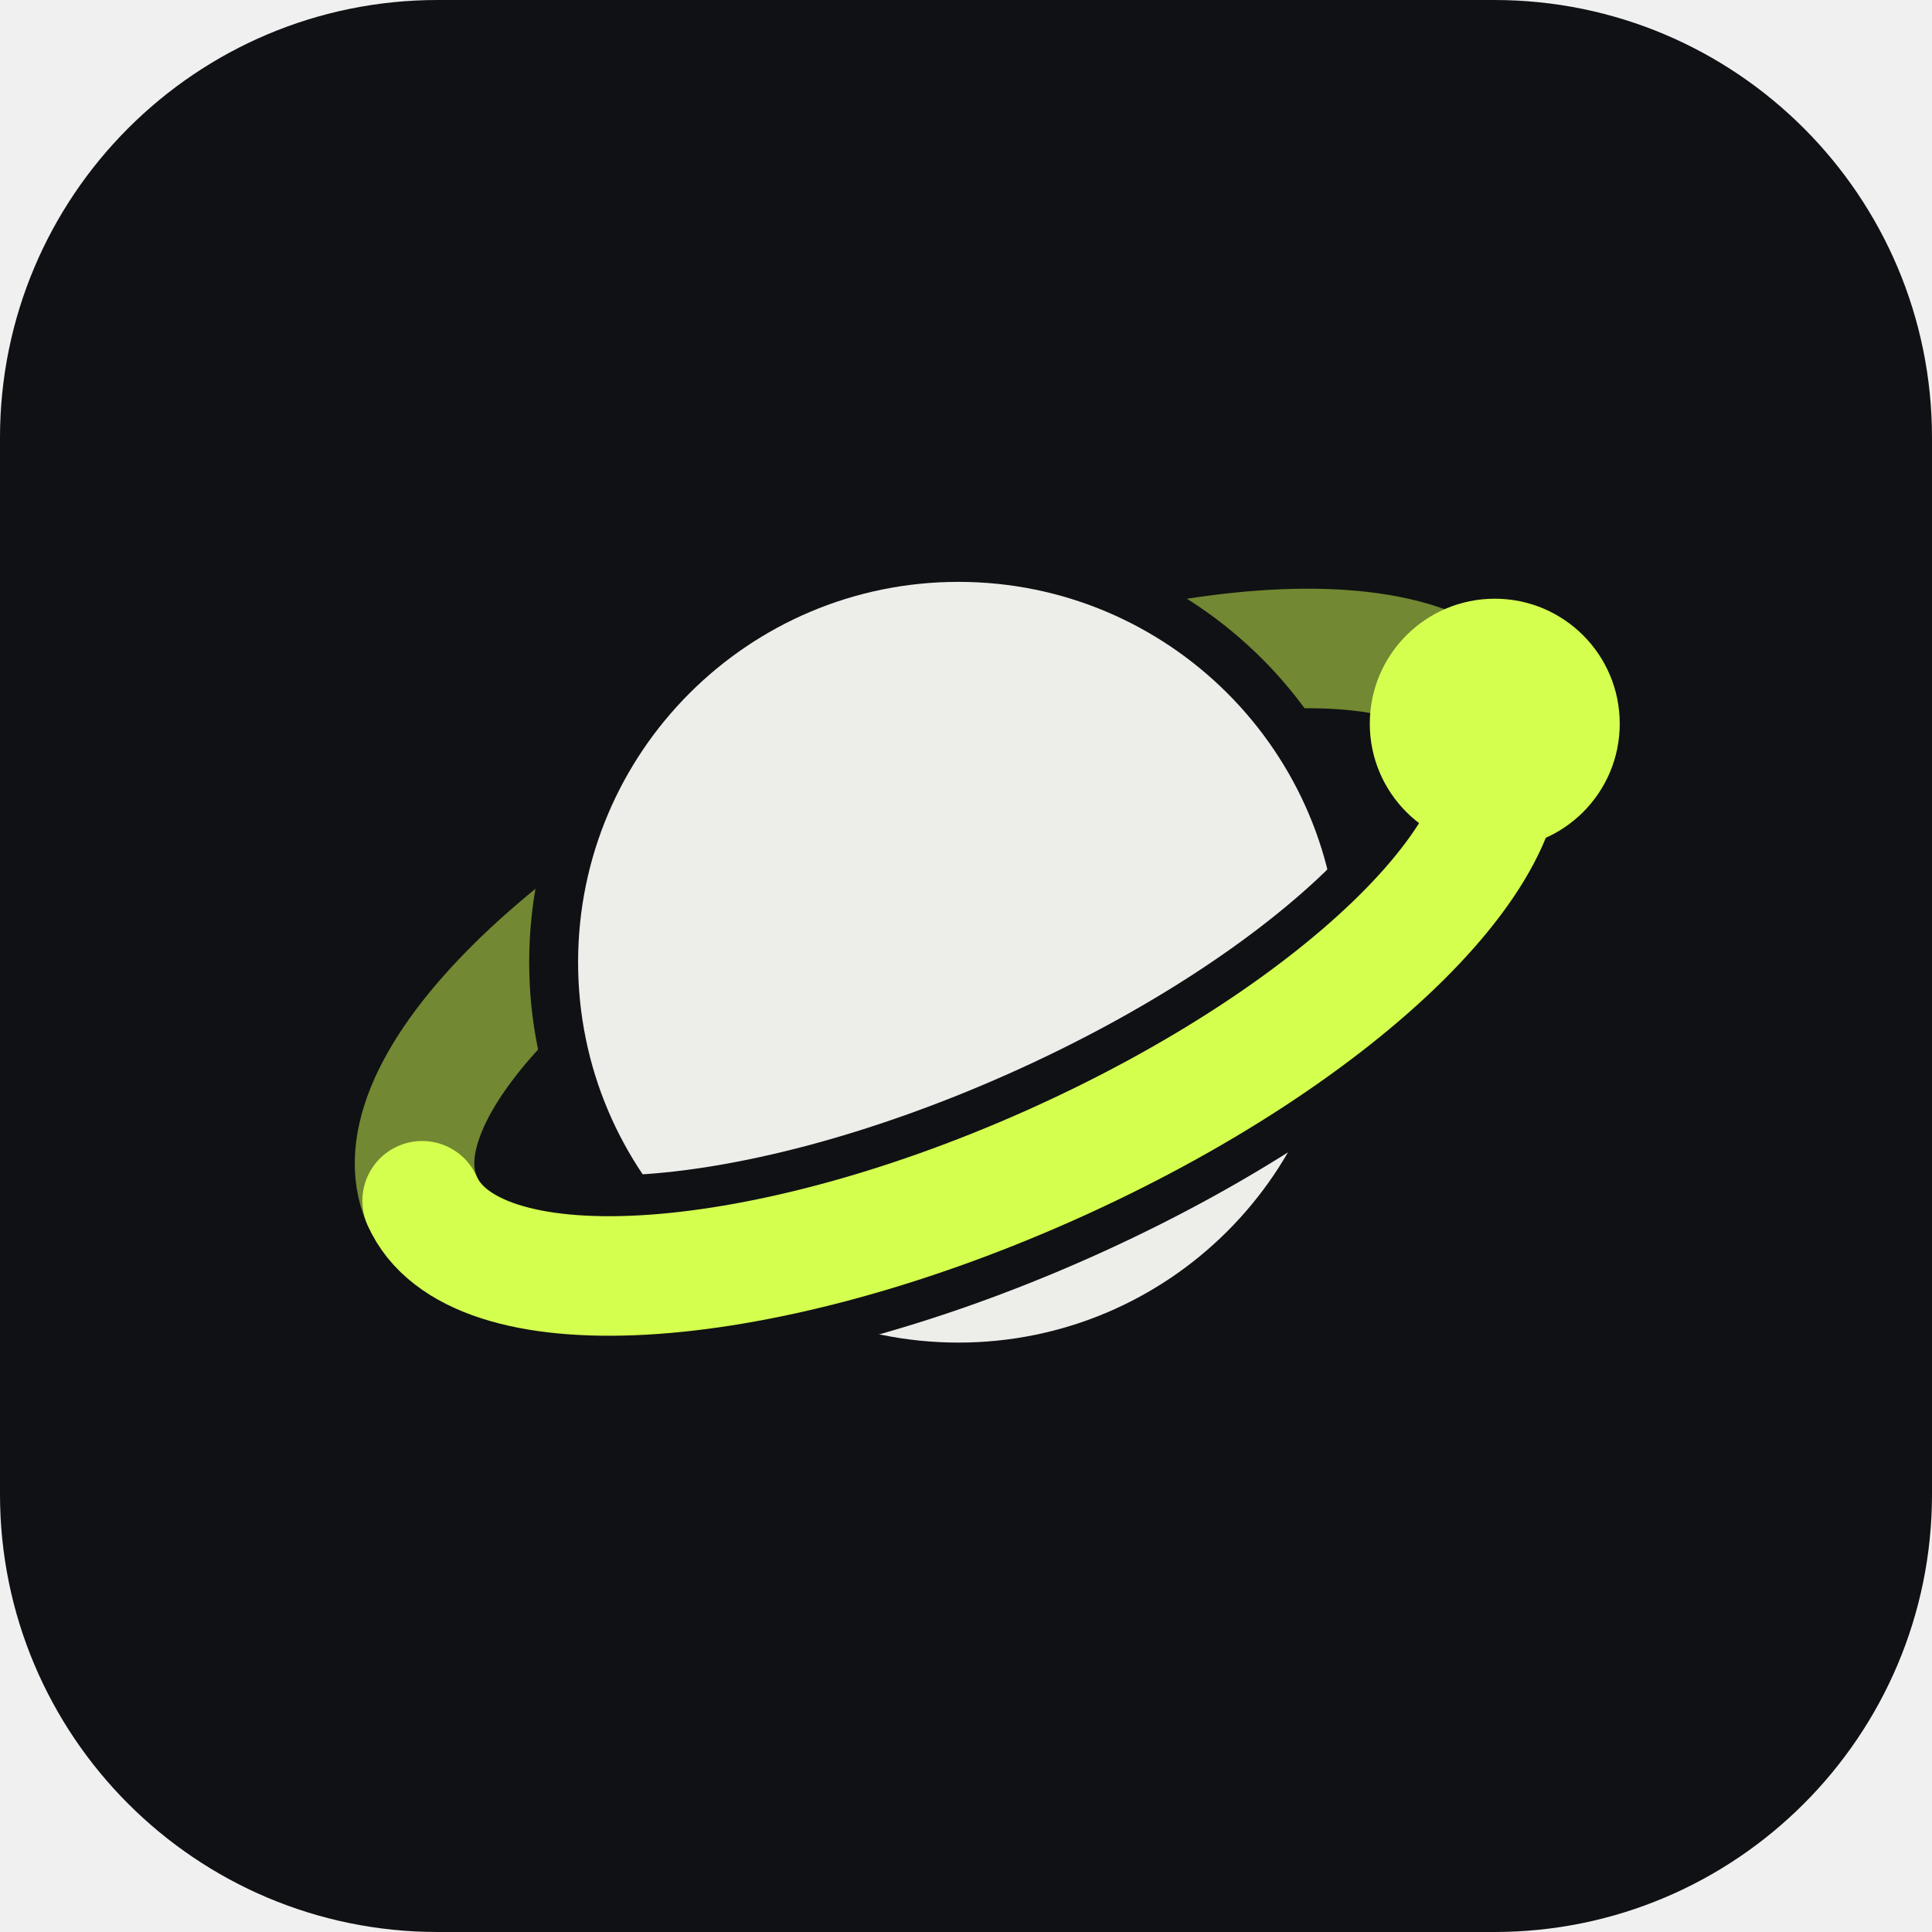
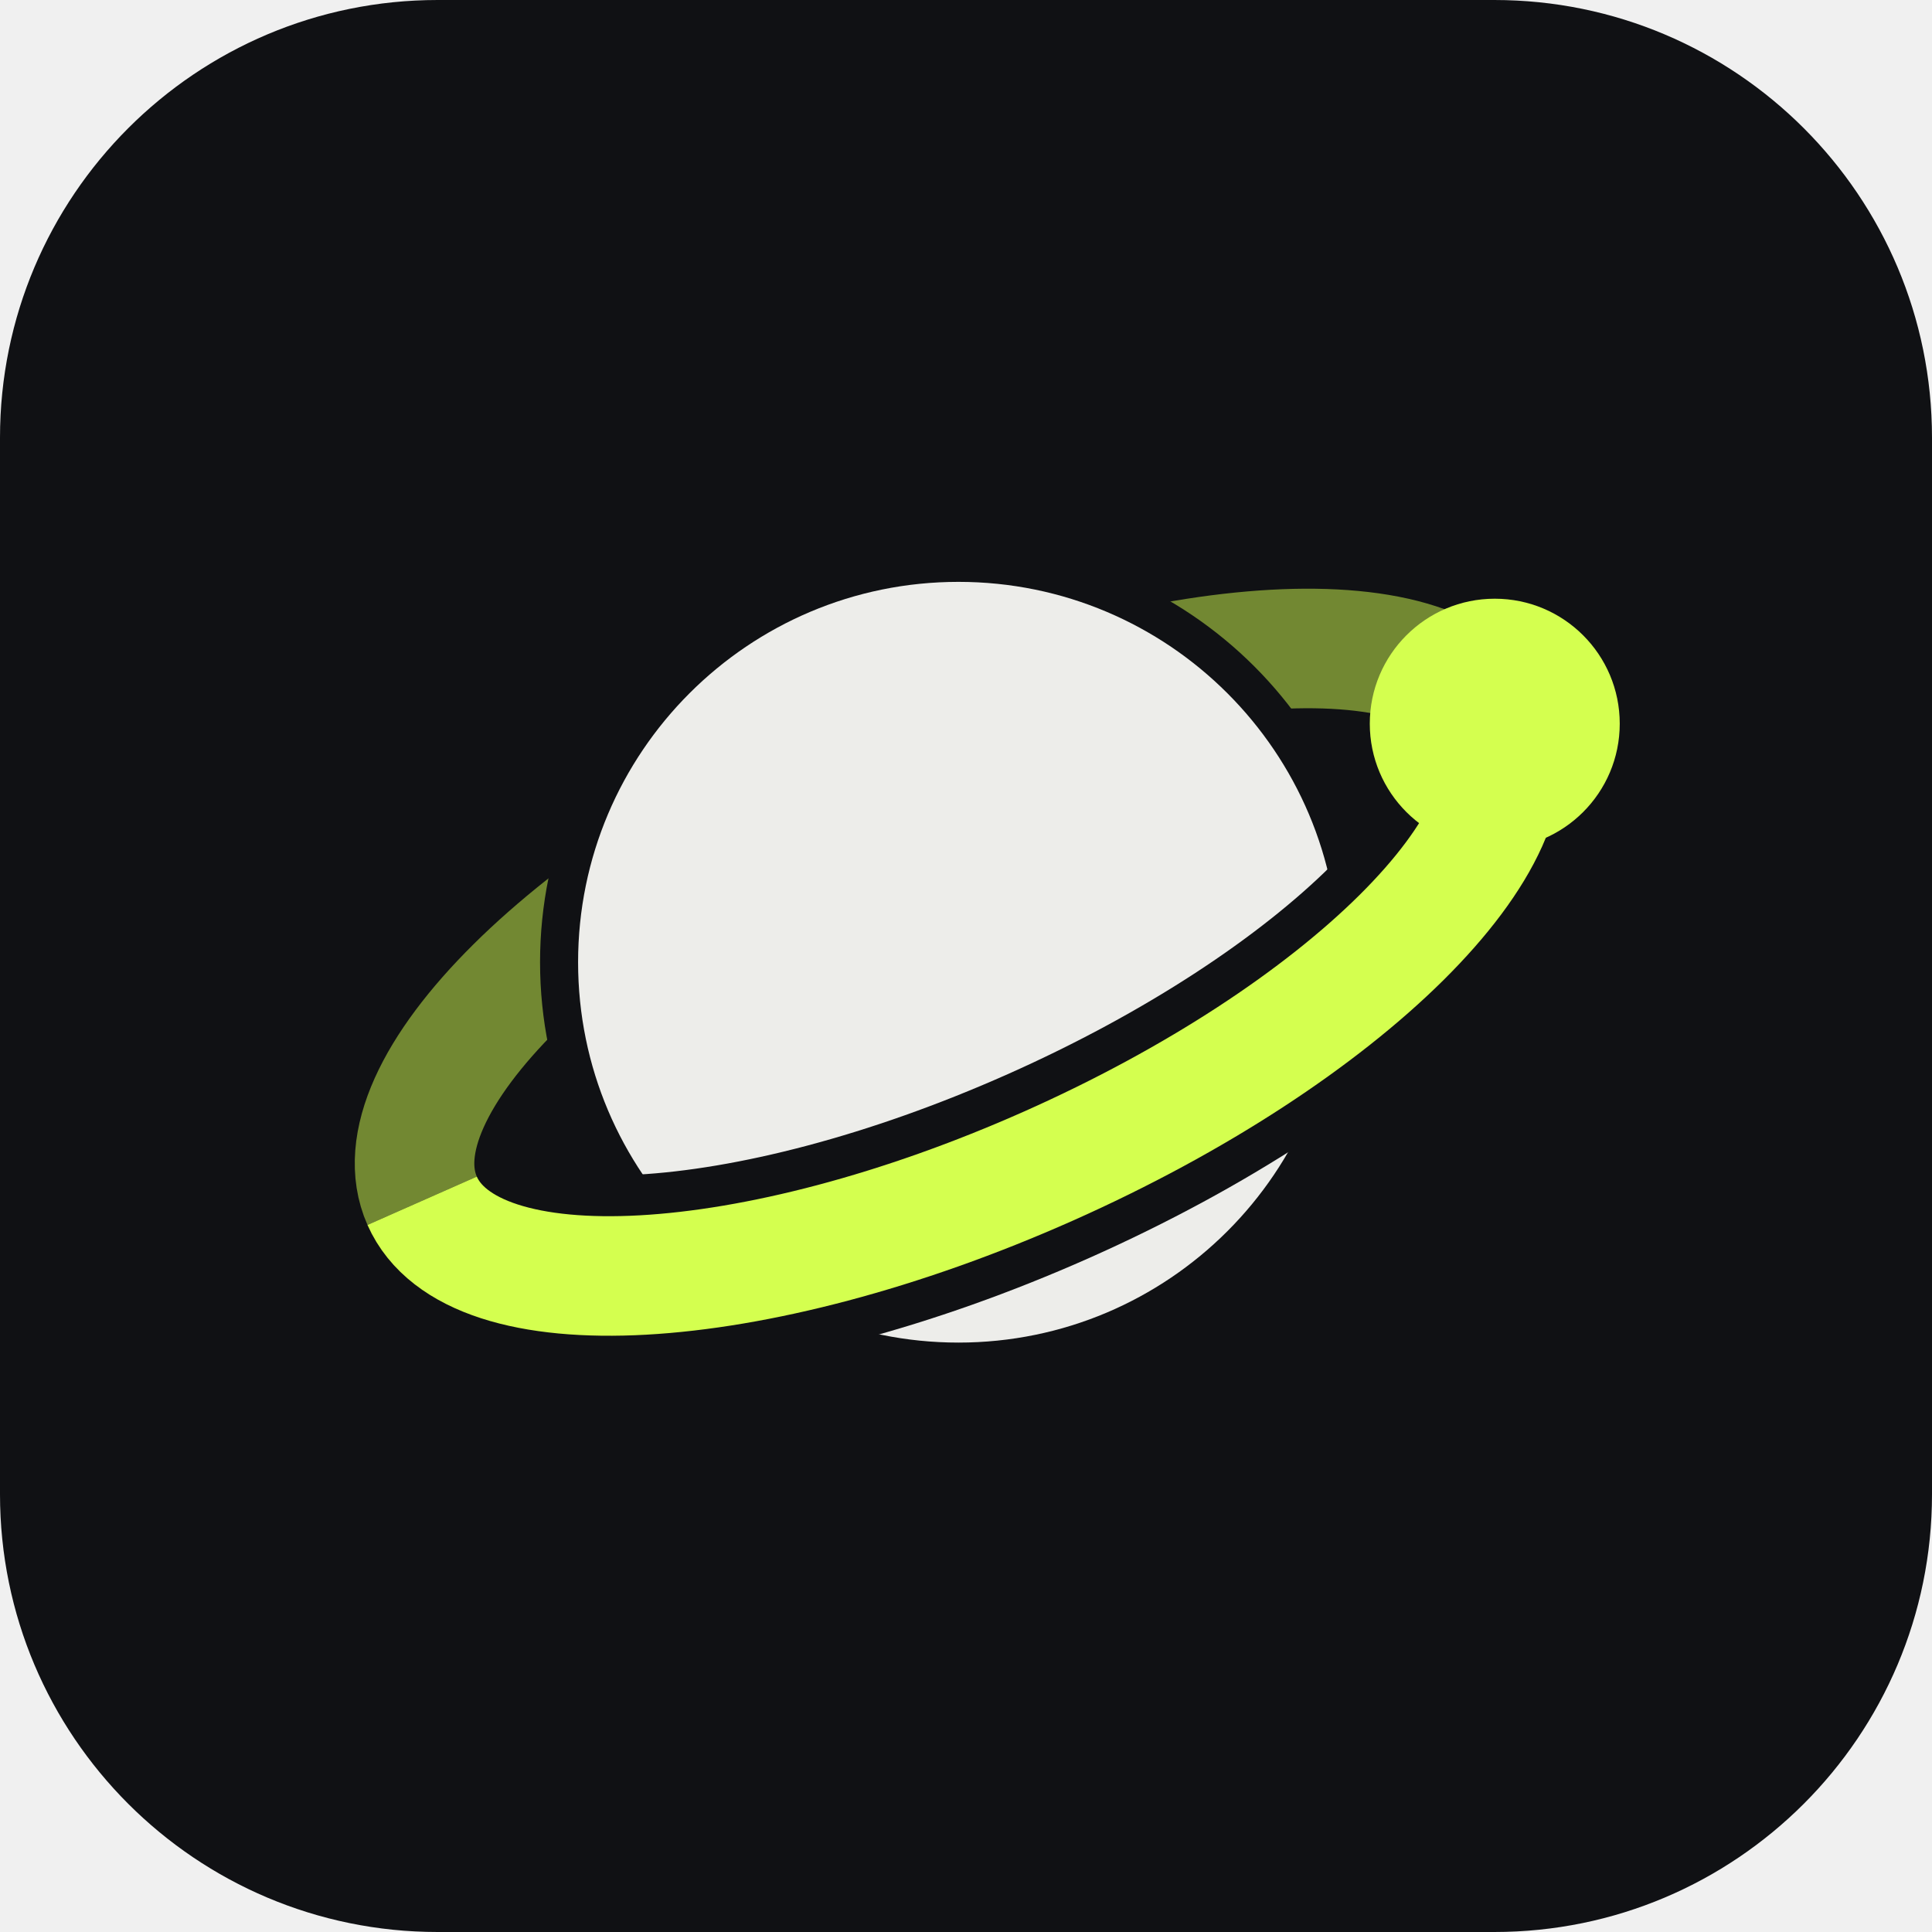
<svg xmlns="http://www.w3.org/2000/svg" viewBox="0 0 512 512" width="512" height="512">
  <rect width="512" height="512" rx="116" fill="#101114" />
  <g transform="translate(254 255) scale(14.4) translate(-12 -12)">
    <defs>
      <mask id="og" maskUnits="userSpaceOnUse" x="-2" y="-2" width="28" height="28">
        <rect x="-2" y="-2" width="28" height="28" fill="#fff" />
-         <path d="M21.87 7.61A10.8 4.1 -24 0 1 2.13 16.39" fill="none" stroke="#000" stroke-width="3.7" stroke-linecap="round" />
+         <path d="M21.87 7.61A10.8 4.1 -24 0 1 2.13 16.39" fill="none" stroke="#000" stroke-width="3.7" />
      </mask>
      <mask id="ob" maskUnits="userSpaceOnUse" x="-2" y="-2" width="28" height="28">
        <rect x="-2" y="-2" width="28" height="28" fill="#fff" />
-         <circle cx="12" cy="12" r="7.9" fill="#000" />
+         <circle cx="12" cy="12" r="7.7" fill="#000" />
      </mask>
    </defs>
-     <path d="M2.13 16.39A10.8 4.1 -24 0 1 21.87 7.61" fill="none" stroke="#D4FF4F" stroke-width="2.2" stroke-linecap="round" opacity=".5" mask="url(#ob)" />
+     <path d="M2.13 16.39A10.8 4.1 -24 0 1 21.87 7.61" fill="none" stroke="#D4FF4F" stroke-width="2.2" opacity=".5" mask="url(#ob)" />
    <circle cx="12" cy="12" r="7" fill="#EDEDEA" mask="url(#og)" />
-     <path d="M21.87 7.61A10.8 4.1 -24 0 1 2.13 16.39" fill="none" stroke="#D4FF4F" stroke-width="2.2" stroke-linecap="round" />
+     <path d="M21.87 7.61A10.8 4.1 -24 0 1 2.13 16.39" fill="none" stroke="#D4FF4F" stroke-width="2.2" />
    <circle cx="21.87" cy="7.61" r="2.3" fill="#D4FF4F" />
  </g>
</svg>
